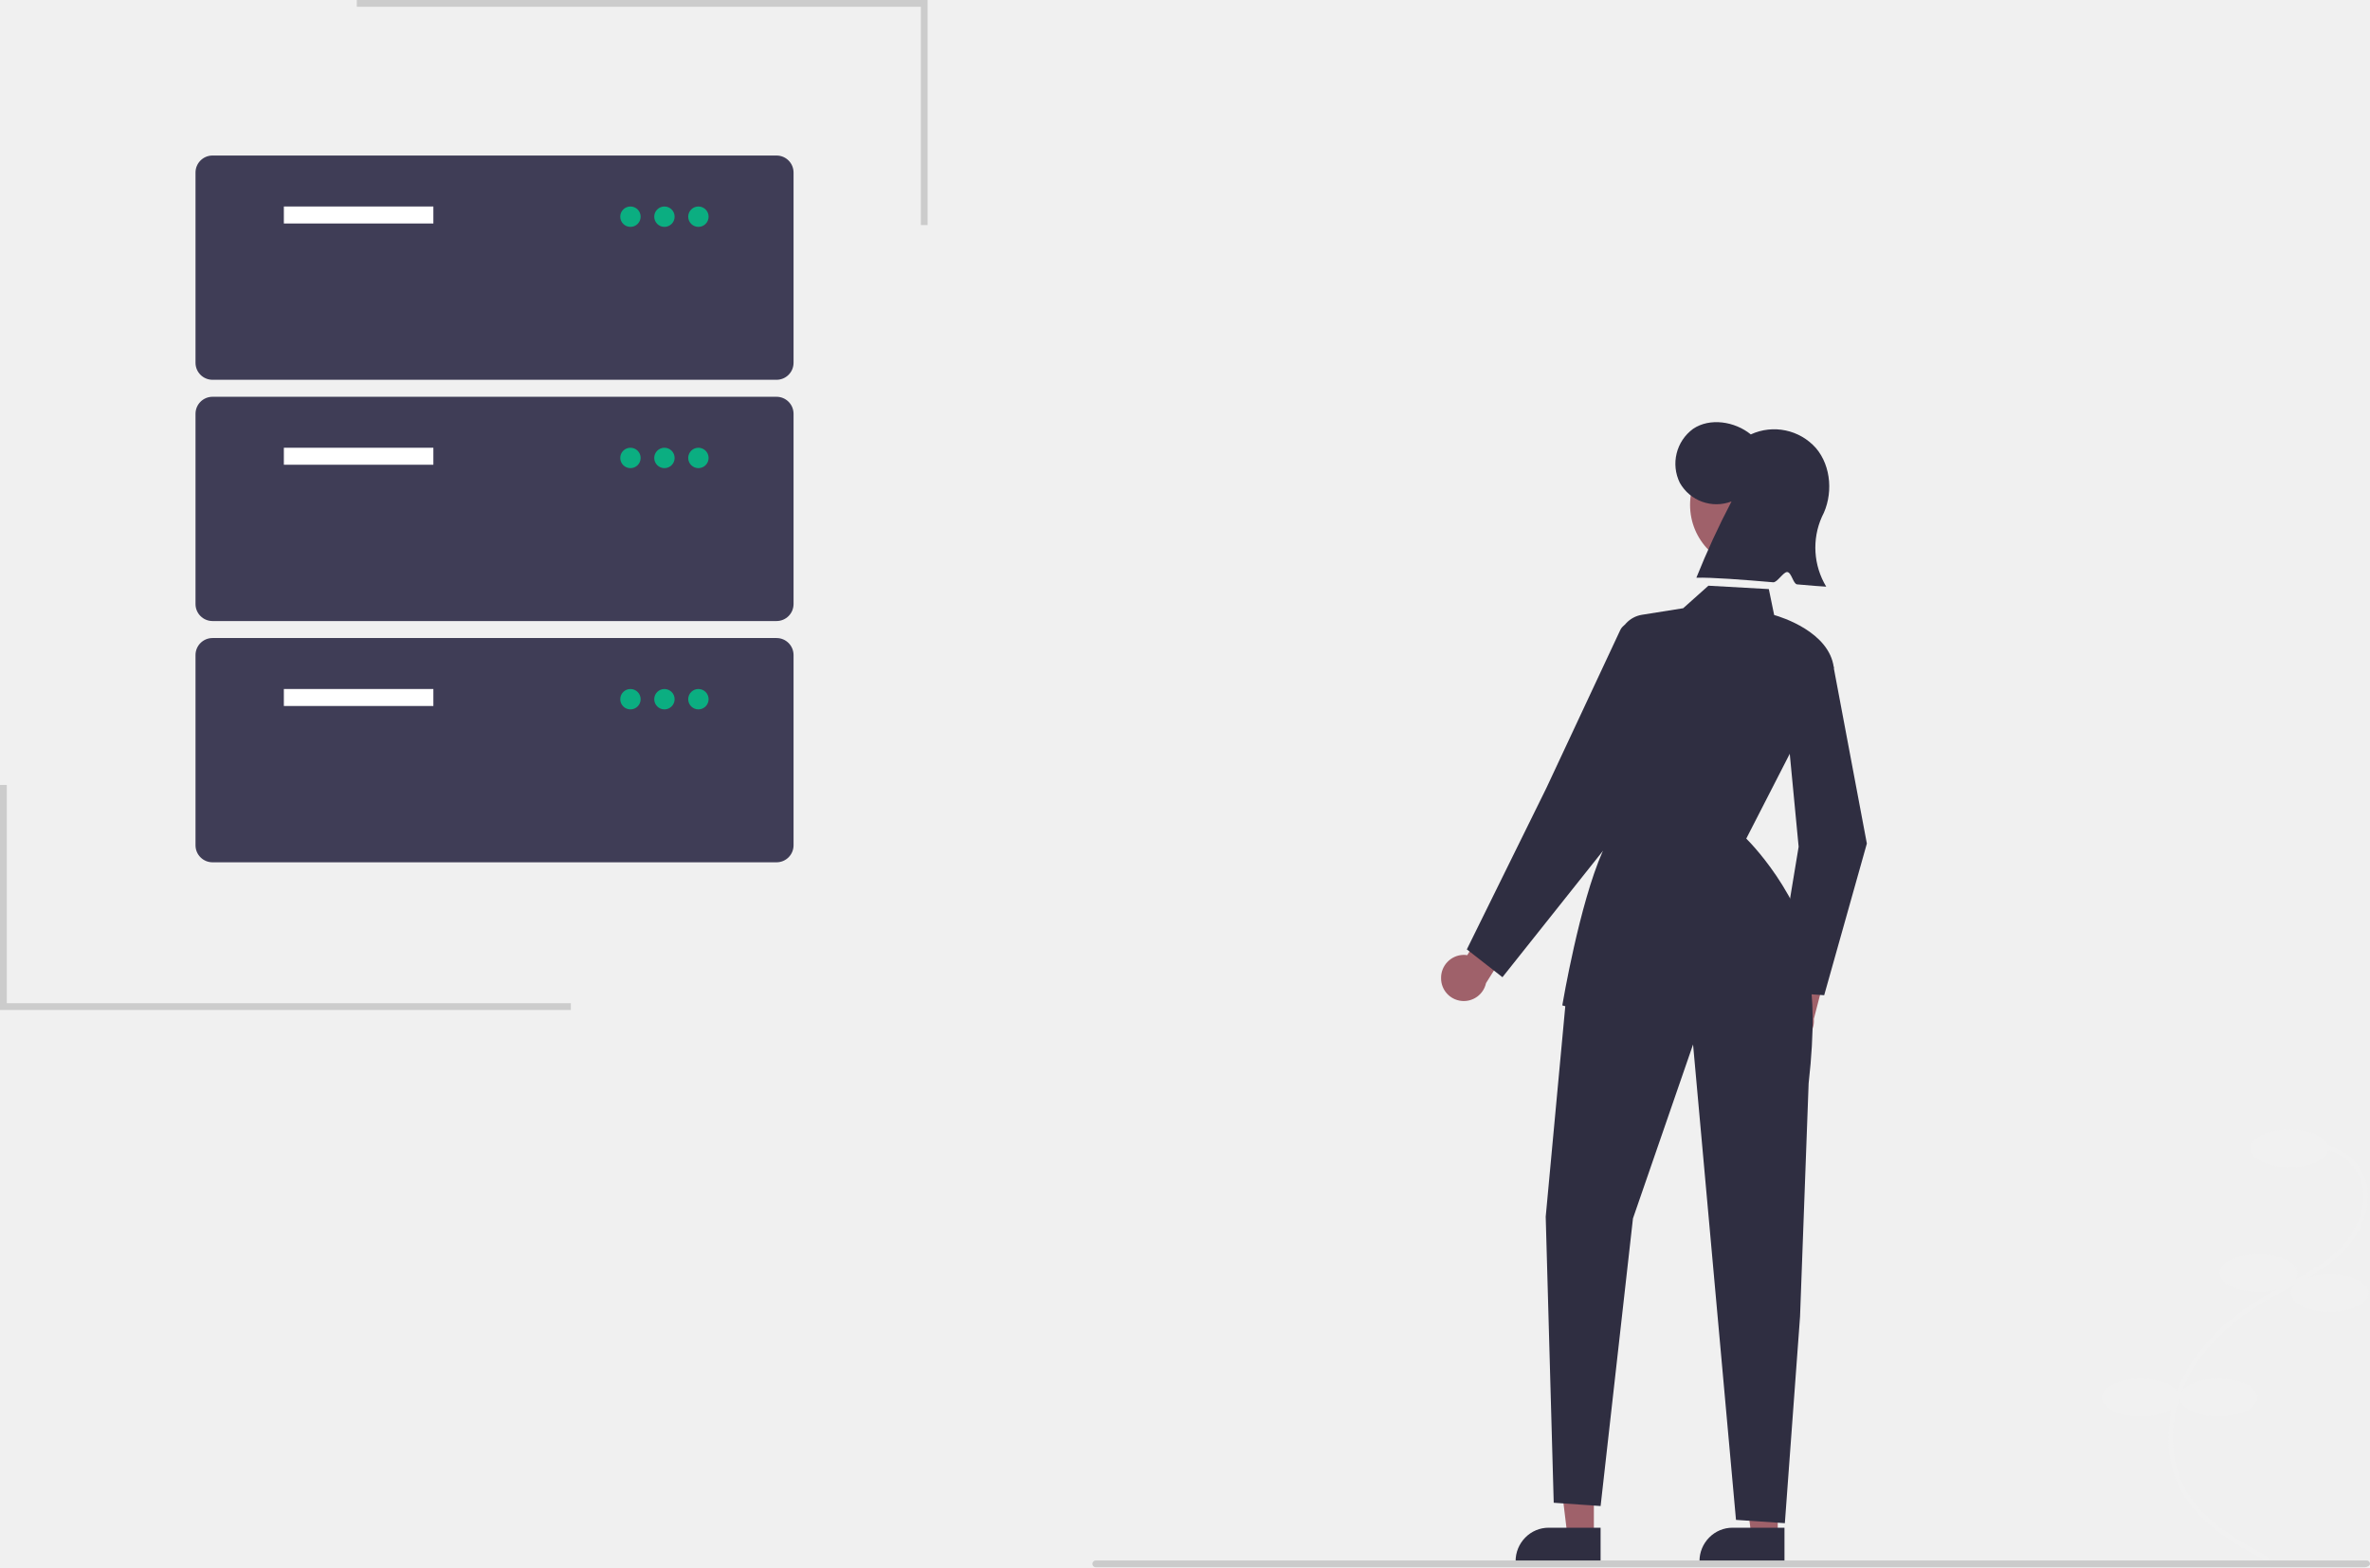
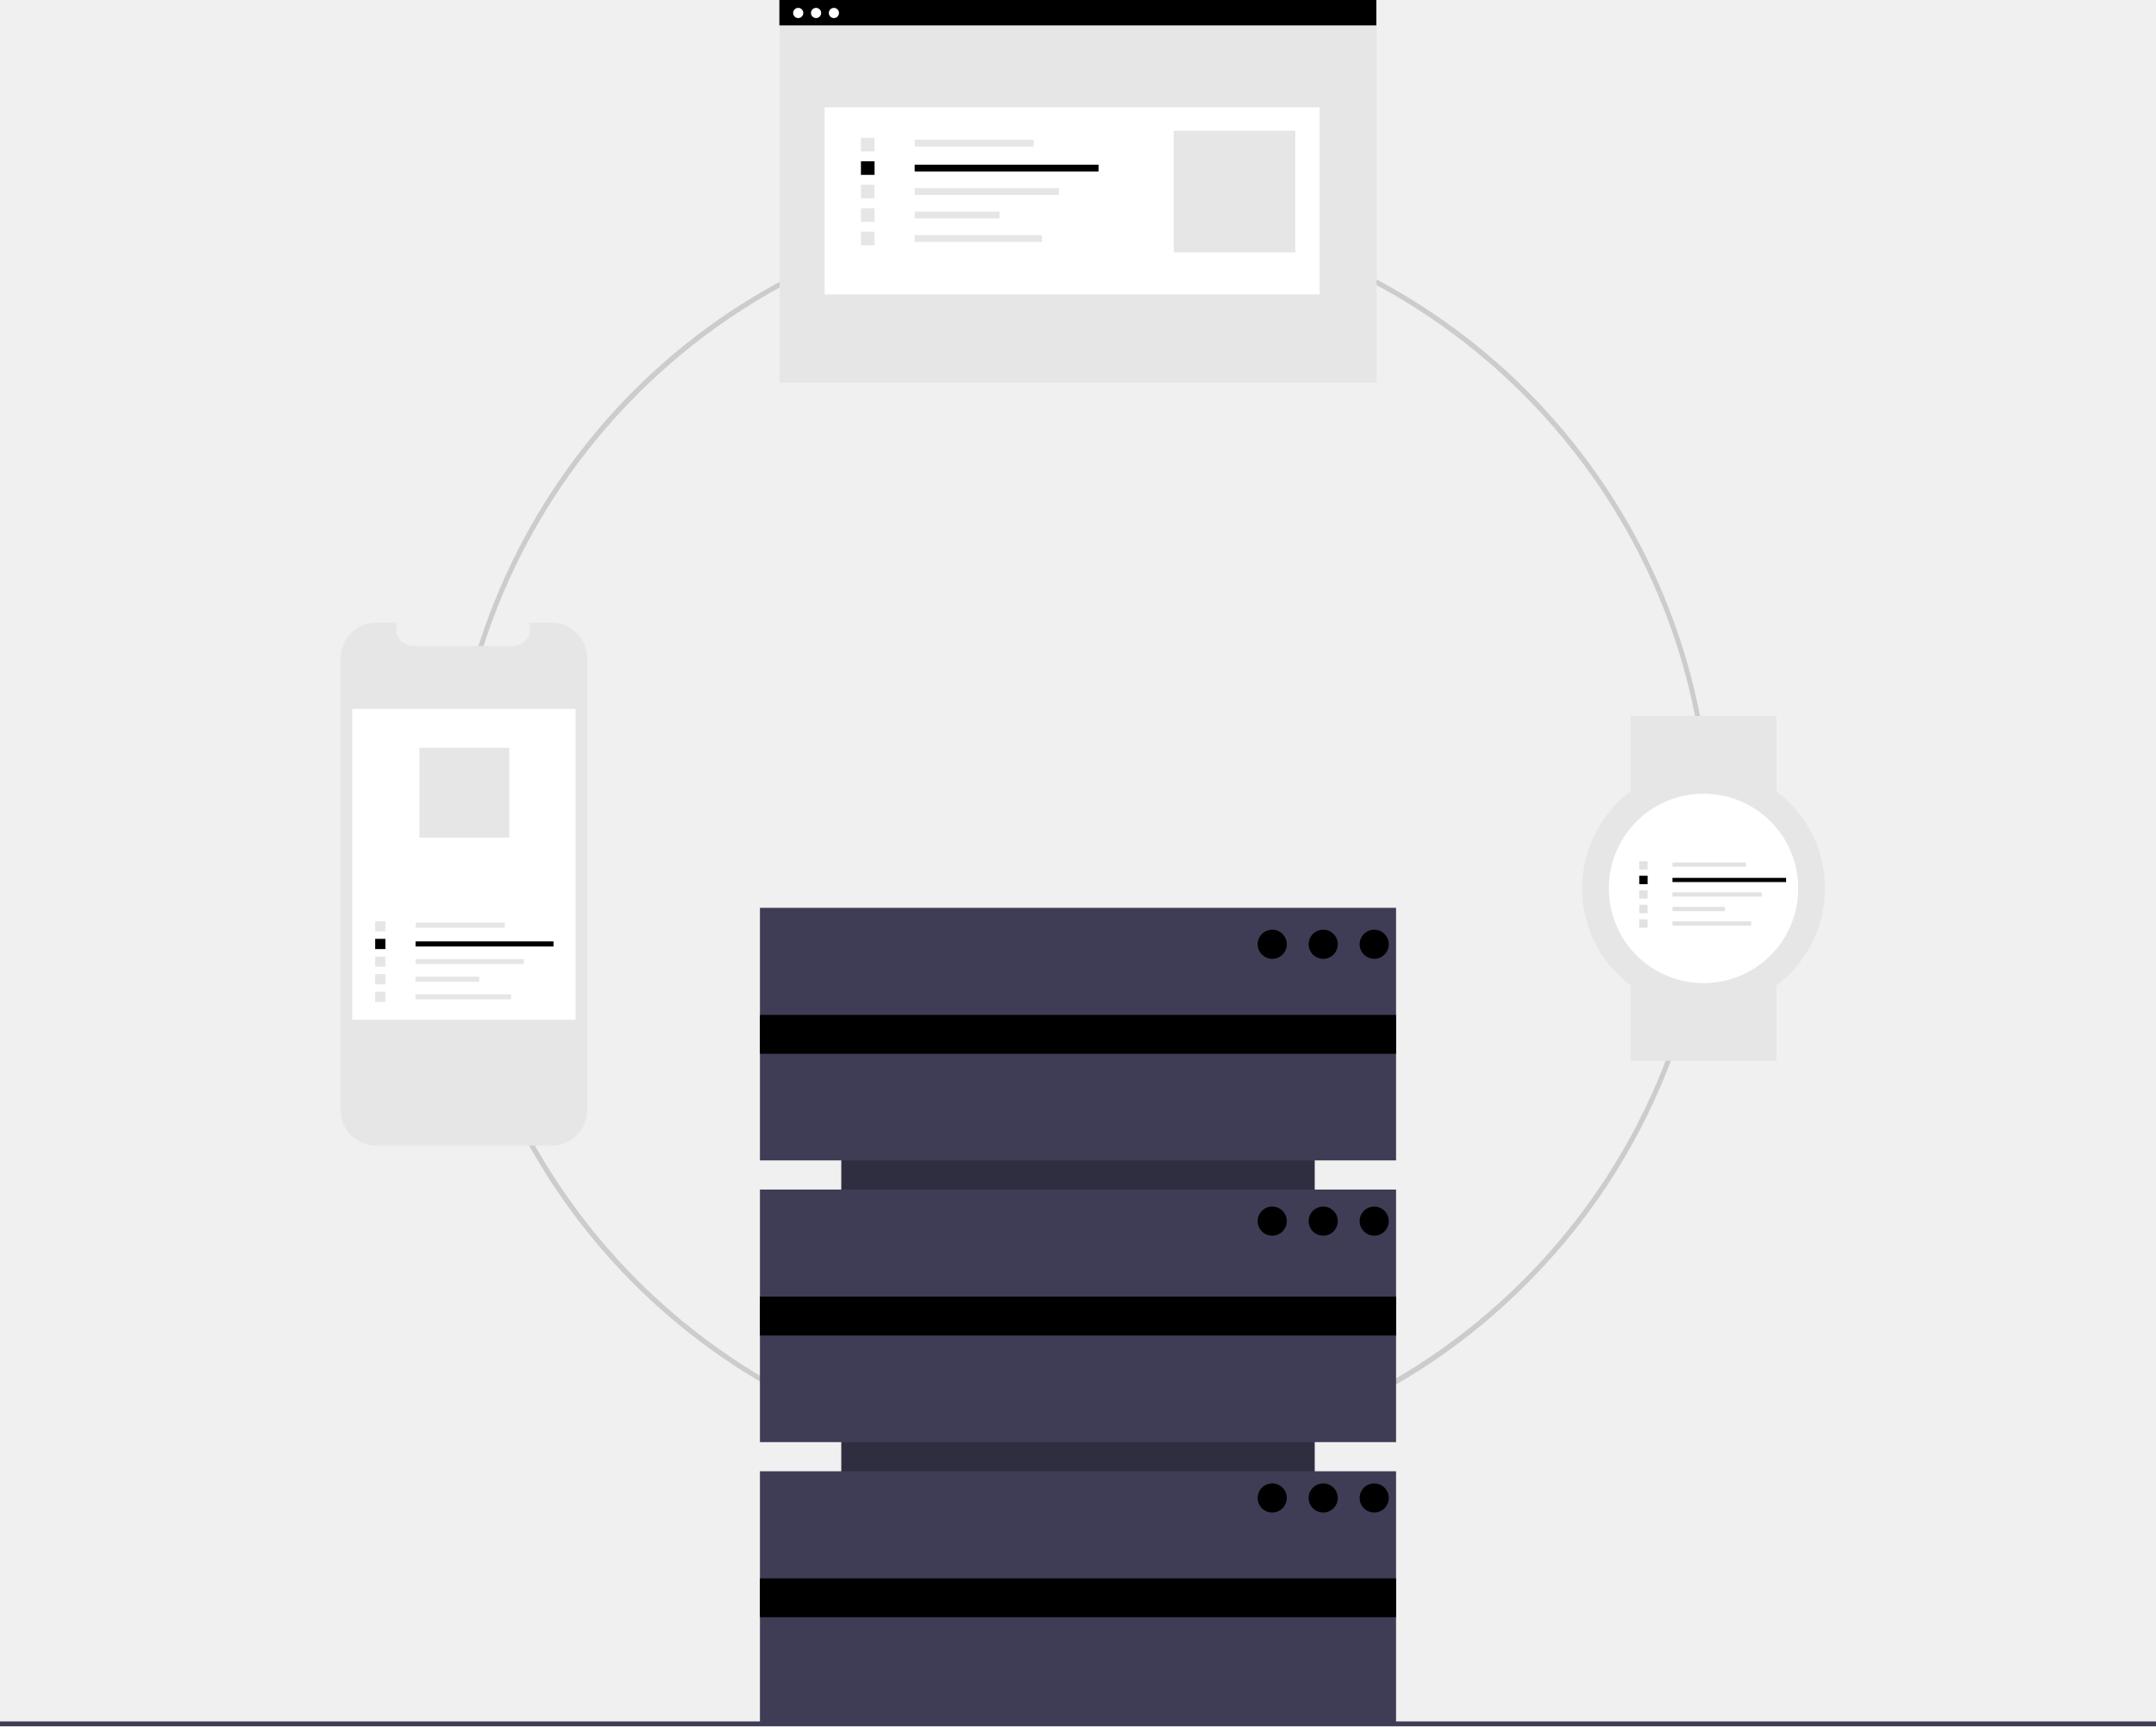
- <svg xmlns="http://www.w3.org/2000/svg" id="a6f58925-b4f0-4a55-98ab-b75eacef86c9" data-name="Layer 1" width="697.484" height="461.234" viewBox="0 0 697.484 461.234">
-   <path d="M772.037,521.968a6.816,6.816,0,0,1,4.239-8.593,6.64,6.64,0,0,1,1.066-.257l3.652-14.983,9.521.029-5.45,21.086a6.793,6.793,0,0,1-4.553,7.016A6.68,6.68,0,0,1,772.037,521.968Z" transform="translate(-251.2579 -219.3828)" fill="#9f616a" />
-   <path d="M788.112,512.272l-14.582-1.025,7.062-42.675-4.494-46.99,14.741-6.128,9.83,52.183-.027.095Z" transform="translate(-251.2579 -219.3828)" fill="#2f2e41" />
-   <path d="M675.36,507.27a6.751,6.751,0,0,1,6.623-6.871,6.628,6.628,0,0,1,1.092.085L691.063,487.346l9.058,2.974-11.536,18.393a6.688,6.688,0,0,1-13.224-1.443Z" transform="translate(-251.2579 -219.3828)" fill="#9f616a" />
-   <polygon points="469.071 452.168 461.314 452.168 457.624 421.83 469.073 421.831 469.071 452.168" fill="#9f616a" />
-   <path d="M722.307,679.175l-25.012-.001v-.321a9.876,9.876,0,0,1,2.852-6.98,9.605,9.605,0,0,1,6.883-2.891h.001l15.276.001Z" transform="translate(-251.2579 -219.3828)" fill="#2f2e41" />
-   <polygon points="523.187 452.168 515.43 452.168 511.74 421.83 523.188 421.831 523.187 452.168" fill="#9f616a" />
-   <path d="M776.423,679.175l-25.012-.001v-.321a9.876,9.876,0,0,1,2.852-6.98,9.605,9.605,0,0,1,6.883-2.891h.001l15.276.001Z" transform="translate(-251.2579 -219.3828)" fill="#2f2e41" />
-   <ellipse cx="515.81" cy="148.593" rx="18.428" ry="18.686" fill="#9f616a" />
-   <path d="M760.844,366.951a12.359,12.359,0,0,1-15.217-5.472,12.723,12.723,0,0,1,3.901-15.886c4.905-3.328,12.23-2.227,16.985,1.633a16.433,16.433,0,0,1,19.182,4.036c4.59,5.384,5.092,13.931,1.747,20.207a22.236,22.236,0,0,0,1.271,20.567c-1.439-.059-4.607-.33-8.571-.677-1.147-.1-1.643-3.517-2.901-3.627-1.109-.097-2.97,3.113-4.133,3.014-8.609-.738-18.247-1.487-22.614-1.34A241.587,241.587,0,0,1,760.844,366.951Z" transform="translate(-251.2579 -219.3828)" fill="#2f2e41" />
-   <path d="M781.201,499.616s5.989,6.261,2.332,38.592l-2.527,68.651-4.47,60.787-14.382-.97L749.521,526.766l-17.686,51.197-9.523,84.641-13.799-.97-2.357-84.17,6.049-65.049Z" transform="translate(-251.2579 -219.3828)" fill="#2f2e41" />
-   <path d="M721.923,516.331c-7.358 0-10.322-.897-10.539-.966l-.342-.109.06-.358c.049-.294,4.993-29.521,11.776-44.865l4.77-62.226a8.161,8.161,0,0,1,6.836-7.496l.064.411-.064-.411,12.133-1.931,7.422-6.627,17.78.997,1.568,7.626c2.126.603,16.159,4.964,17.548,15.406l.017.131-.06.117-25.709,50.147c2.173,2.174,19.341,20.057,20.507,42.919l.028.55-.529-.123c-.049-.01-5.544-1.069-34.435,3.884C737.393,515.697,728.106,516.331,721.923,516.331Z" transform="translate(-251.2579 -219.3828)" fill="#2f2e41" />
-   <path d="M693.423,506.967l-10.479-8.183,23.388-47.448,21.753-46.503a3.46,3.46,0,0,1,6.491.574l5.384,19.806L723.124,469.633Z" transform="translate(-251.2579 -219.3828)" fill="#2f2e41" />
-   <path d="M918.365,678.837l.623-1.151c-8.348-4.515-18.738-10.134-24.164-19.354-5.349-9.09-5.469-21.433-.313-32.212,4.388-9.174,12.449-17.394,23.31-23.77,2.142-1.258,4.391-2.45,6.566-3.602,5.257-2.786,10.693-5.667,15.176-9.755,6.174-5.63,10.845-15.078,7.363-23.494a15.615,15.615,0,0,0-13.535-9.47l-.074,1.307a14.31,14.31,0,0,1,12.403,8.672c3.235,7.82-1.204,16.695-7.039,22.017-4.36,3.976-9.722,6.817-14.907,9.566-2.187,1.159-4.449,2.358-6.616,3.63-11.088,6.509-19.327,14.923-23.828,24.334-5.342,11.167-5.202,23.982.366,33.442C899.306,668.53,909.874,674.245,918.365,678.837Z" transform="translate(-251.2579 -219.3828)" fill="#f1f1f1" />
-   <ellipse cx="673.836" cy="337.981" rx="11.455" ry="5.564" fill="#f1f1f1" />
-   <ellipse cx="664.671" cy="374.638" rx="11.455" ry="5.564" fill="#f1f1f1" />
-   <ellipse cx="685.618" cy="380.529" rx="11.455" ry="5.564" fill="#f1f1f1" />
-   <ellipse cx="652.889" cy="411.294" rx="11.455" ry="5.564" fill="#f1f1f1" />
-   <ellipse cx="629.979" cy="411.294" rx="11.455" ry="5.564" fill="#f1f1f1" />
-   <path d="M947.258,680.617H573.742a1,1,0,0,1,0-2h374a1,1,0,0,1,1,1C948.742,680.169,947.81,680.617,947.258,680.617Z" transform="translate(-251.2579 -219.3828)" fill="#cbcbcb" />
-   <path d="M479.797,331.154h-166a5.006,5.006,0,0,1-5-5v-56a5.006,5.006,0,0,1,5-5h166a5.006,5.006,0,0,1,5,5v56A5.006,5.006,0,0,1,479.797,331.154Z" transform="translate(-251.2579 -219.3828)" fill="#3f3d56" />
-   <rect x="83.539" y="60.771" width="44" height="5" fill="#fff" />
-   <circle cx="185.539" cy="63.771" r="3" fill="#0bae81" />
-   <circle cx="195.539" cy="63.771" r="3" fill="#0bae81" />
-   <circle cx="205.539" cy="63.771" r="3" fill="#0bae81" />
-   <path d="M479.797,402.154h-166a5.006,5.006,0,0,1-5-5v-56a5.006,5.006,0,0,1,5-5h166a5.006,5.006,0,0,1,5,5v56A5.006,5.006,0,0,1,479.797,402.154Z" transform="translate(-251.2579 -219.3828)" fill="#3f3d56" />
-   <rect x="83.539" y="131.771" width="44" height="5" fill="#fff" />
-   <circle cx="185.539" cy="134.771" r="3" fill="#0bae81" />
-   <circle cx="195.539" cy="134.771" r="3" fill="#0bae81" />
-   <circle cx="205.539" cy="134.771" r="3" fill="#0bae81" />
-   <path d="M479.797,473.154h-166a5.006,5.006,0,0,1-5-5v-56a5.006,5.006,0,0,1,5-5h166a5.006,5.006,0,0,1,5,5v56A5.006,5.006,0,0,1,479.797,473.154Z" transform="translate(-251.2579 -219.3828)" fill="#3f3d56" />
-   <rect x="83.539" y="202.771" width="44" height="5" fill="#fff" />
-   <circle cx="185.539" cy="205.771" r="3" fill="#0bae81" />
-   <circle cx="195.539" cy="205.771" r="3" fill="#0bae81" />
-   <circle cx="205.539" cy="205.771" r="3" fill="#0bae81" />
-   <polygon points="168 297.234 0 297.234 0 231 2 231 2 295.234 168 295.234 168 297.234" fill="#ccc" />
-   <polygon points="105 0 273 0 273 66.234 271 66.234 271 2 105 2 105 0" fill="#ccc" />
+ <svg xmlns="http://www.w3.org/2000/svg" id="b5d1da7b-a9c6-4711-8d73-fa7937ec989e" data-name="Layer 1" width="888" height="710.807" viewBox="0 0 888 710.807">
+   <path d="M600.936,699.404a260.064,260.064,0,1,1,183.894-76.171A258.365,258.365,0,0,1,600.936,699.404Zm0-518.129c-142.297,0-258.064,115.768-258.064,258.065s115.768,258.064,258.064,258.064S859,581.637,859,439.34,743.232,181.275,600.936,181.275Z" transform="translate(-156 -94.59648)" fill="#ccc" />
+   <rect x="469" y="509.904" width="262" height="195" transform="translate(1051.404 -87.19257) rotate(90)" fill="#2f2e41" />
+   <rect x="313" y="373.807" width="262" height="104" fill="#3f3d56" />
+   <rect x="313" y="489.807" width="262" height="104" fill="#3f3d56" />
+   <rect x="313" y="605.807" width="262" height="104" fill="#3f3d56" />
+   <rect x="313" y="417.904" width="262" height="16" fill="#000000" />
+   <rect x="313" y="533.904" width="262" height="16" fill="#000000" />
+   <rect x="313" y="649.904" width="262" height="16" fill="#000000" />
+   <circle cx="524" cy="388.807" r="6" fill="#000000" />
+   <circle cx="545" cy="388.807" r="6" fill="#000000" />
+   <circle cx="566" cy="388.807" r="6" fill="#000000" />
+   <circle cx="524" cy="502.807" r="6" fill="#000000" />
+   <circle cx="545" cy="502.807" r="6" fill="#000000" />
+   <circle cx="566" cy="502.807" r="6" fill="#000000" />
+   <circle cx="524" cy="616.807" r="6" fill="#000000" />
+   <circle cx="545" cy="616.807" r="6" fill="#000000" />
+   <circle cx="566" cy="616.807" r="6" fill="#000000" />
+   <rect y="708.807" width="888" height="2" fill="#3f3d56" />
+   <path d="M397.879,365.661v185.992a14.675,14.675,0,0,1-14.672,14.672H310.928a14.677,14.677,0,0,1-14.678-14.672V365.661a14.677,14.677,0,0,1,14.678-14.672h8.768a6.978,6.978,0,0,0,6.455,9.606h41.208a6.978,6.978,0,0,0,6.455-9.606h9.392A14.675,14.675,0,0,1,397.879,365.661Z" transform="translate(-156 -94.59648)" fill="#e6e6e6" />
+   <rect x="145.064" y="291.91" width="92" height="128" fill="#fff" />
+   <rect x="171.186" y="379.927" width="36.72" height="2.098" fill="#e6e6e6" />
+   <rect x="171.149" y="387.632" width="56.817" height="2.098" fill="#000000" />
+   <rect x="171.149" y="394.89" width="44.588" height="2.098" fill="#e6e6e6" />
+   <rect x="171.149" y="402.149" width="26.228" height="2.098" fill="#e6e6e6" />
+   <rect x="171.149" y="409.407" width="39.343" height="2.098" fill="#e6e6e6" />
+   <rect x="154.533" y="379.324" width="4.197" height="4.197" fill="#e6e6e6" />
+   <rect x="154.533" y="386.582" width="4.197" height="4.197" fill="#000000" />
+   <rect x="154.533" y="393.841" width="4.197" height="4.197" fill="#e6e6e6" />
+   <rect x="154.533" y="401.1" width="4.197" height="4.197" fill="#e6e6e6" />
+   <rect x="154.533" y="408.358" width="4.197" height="4.197" fill="#e6e6e6" />
+   <rect x="172.751" y="307.91" width="36.998" height="36.998" fill="#e6e6e6" />
+   <rect x="321.111" y="0.139" width="245.884" height="157.475" fill="#e6e6e6" />
+   <rect x="339.647" y="44.195" width="203.861" height="77.035" fill="#fff" />
+   <rect x="376.789" y="57.542" width="48.927" height="2.796" fill="#e6e6e6" />
+   <rect x="376.74" y="67.807" width="75.705" height="2.796" fill="#000000" />
+   <rect x="376.74" y="77.479" width="59.411" height="2.796" fill="#e6e6e6" />
+   <rect x="376.74" y="87.151" width="34.948" height="2.796" fill="#e6e6e6" />
+   <rect x="376.74" y="96.822" width="52.422" height="2.796" fill="#e6e6e6" />
+   <rect x="354.601" y="56.738" width="5.592" height="5.592" fill="#e6e6e6" />
+   <rect x="354.601" y="66.409" width="5.592" height="5.592" fill="#000000" />
+   <rect x="354.601" y="76.081" width="5.592" height="5.592" fill="#e6e6e6" />
+   <rect x="354.601" y="85.753" width="5.592" height="5.592" fill="#e6e6e6" />
+   <rect x="354.601" y="95.424" width="5.592" height="5.592" fill="#e6e6e6" />
+   <rect x="483.445" y="53.847" width="50.059" height="50.059" fill="#e6e6e6" />
+   <rect x="321.006" width="245.884" height="10.446" fill="#000000" />
+   <circle cx="328.768" cy="5.341" r="2.097" fill="#fff" />
+   <circle cx="336.117" cy="5.341" r="2.097" fill="#fff" />
+   <circle cx="343.466" cy="5.341" r="2.097" fill="#fff" />
+   <rect x="671.648" y="294.807" width="60" height="31" fill="#e6e6e6" />
+   <rect x="671.648" y="405.807" width="60" height="31" fill="#e6e6e6" />
+   <circle cx="701.648" cy="365.807" r="50" fill="#e6e6e6" />
+   <circle cx="701.648" cy="365.807" r="39" fill="#fff" />
+   <rect x="688.877" y="355.122" width="30.247" height="1.728" fill="#e2e2e2" />
+   <rect x="688.846" y="361.468" width="46.802" height="1.728" fill="#000000" />
+   <rect x="688.846" y="367.447" width="36.728" height="1.728" fill="#e2e2e2" />
+   <rect x="688.846" y="373.426" width="21.605" height="1.728" fill="#e2e2e2" />
+   <rect x="688.846" y="379.405" width="32.407" height="1.728" fill="#e2e2e2" />
+   <rect x="675.16" y="354.625" width="3.457" height="3.457" fill="#e2e2e2" />
+   <rect x="675.16" y="360.604" width="3.457" height="3.457" fill="#000000" />
+   <rect x="675.16" y="366.583" width="3.457" height="3.457" fill="#e2e2e2" />
+   <rect x="675.16" y="372.562" width="3.457" height="3.457" fill="#e2e2e2" />
+   <rect x="675.16" y="378.541" width="3.457" height="3.457" fill="#e2e2e2" />
</svg>
